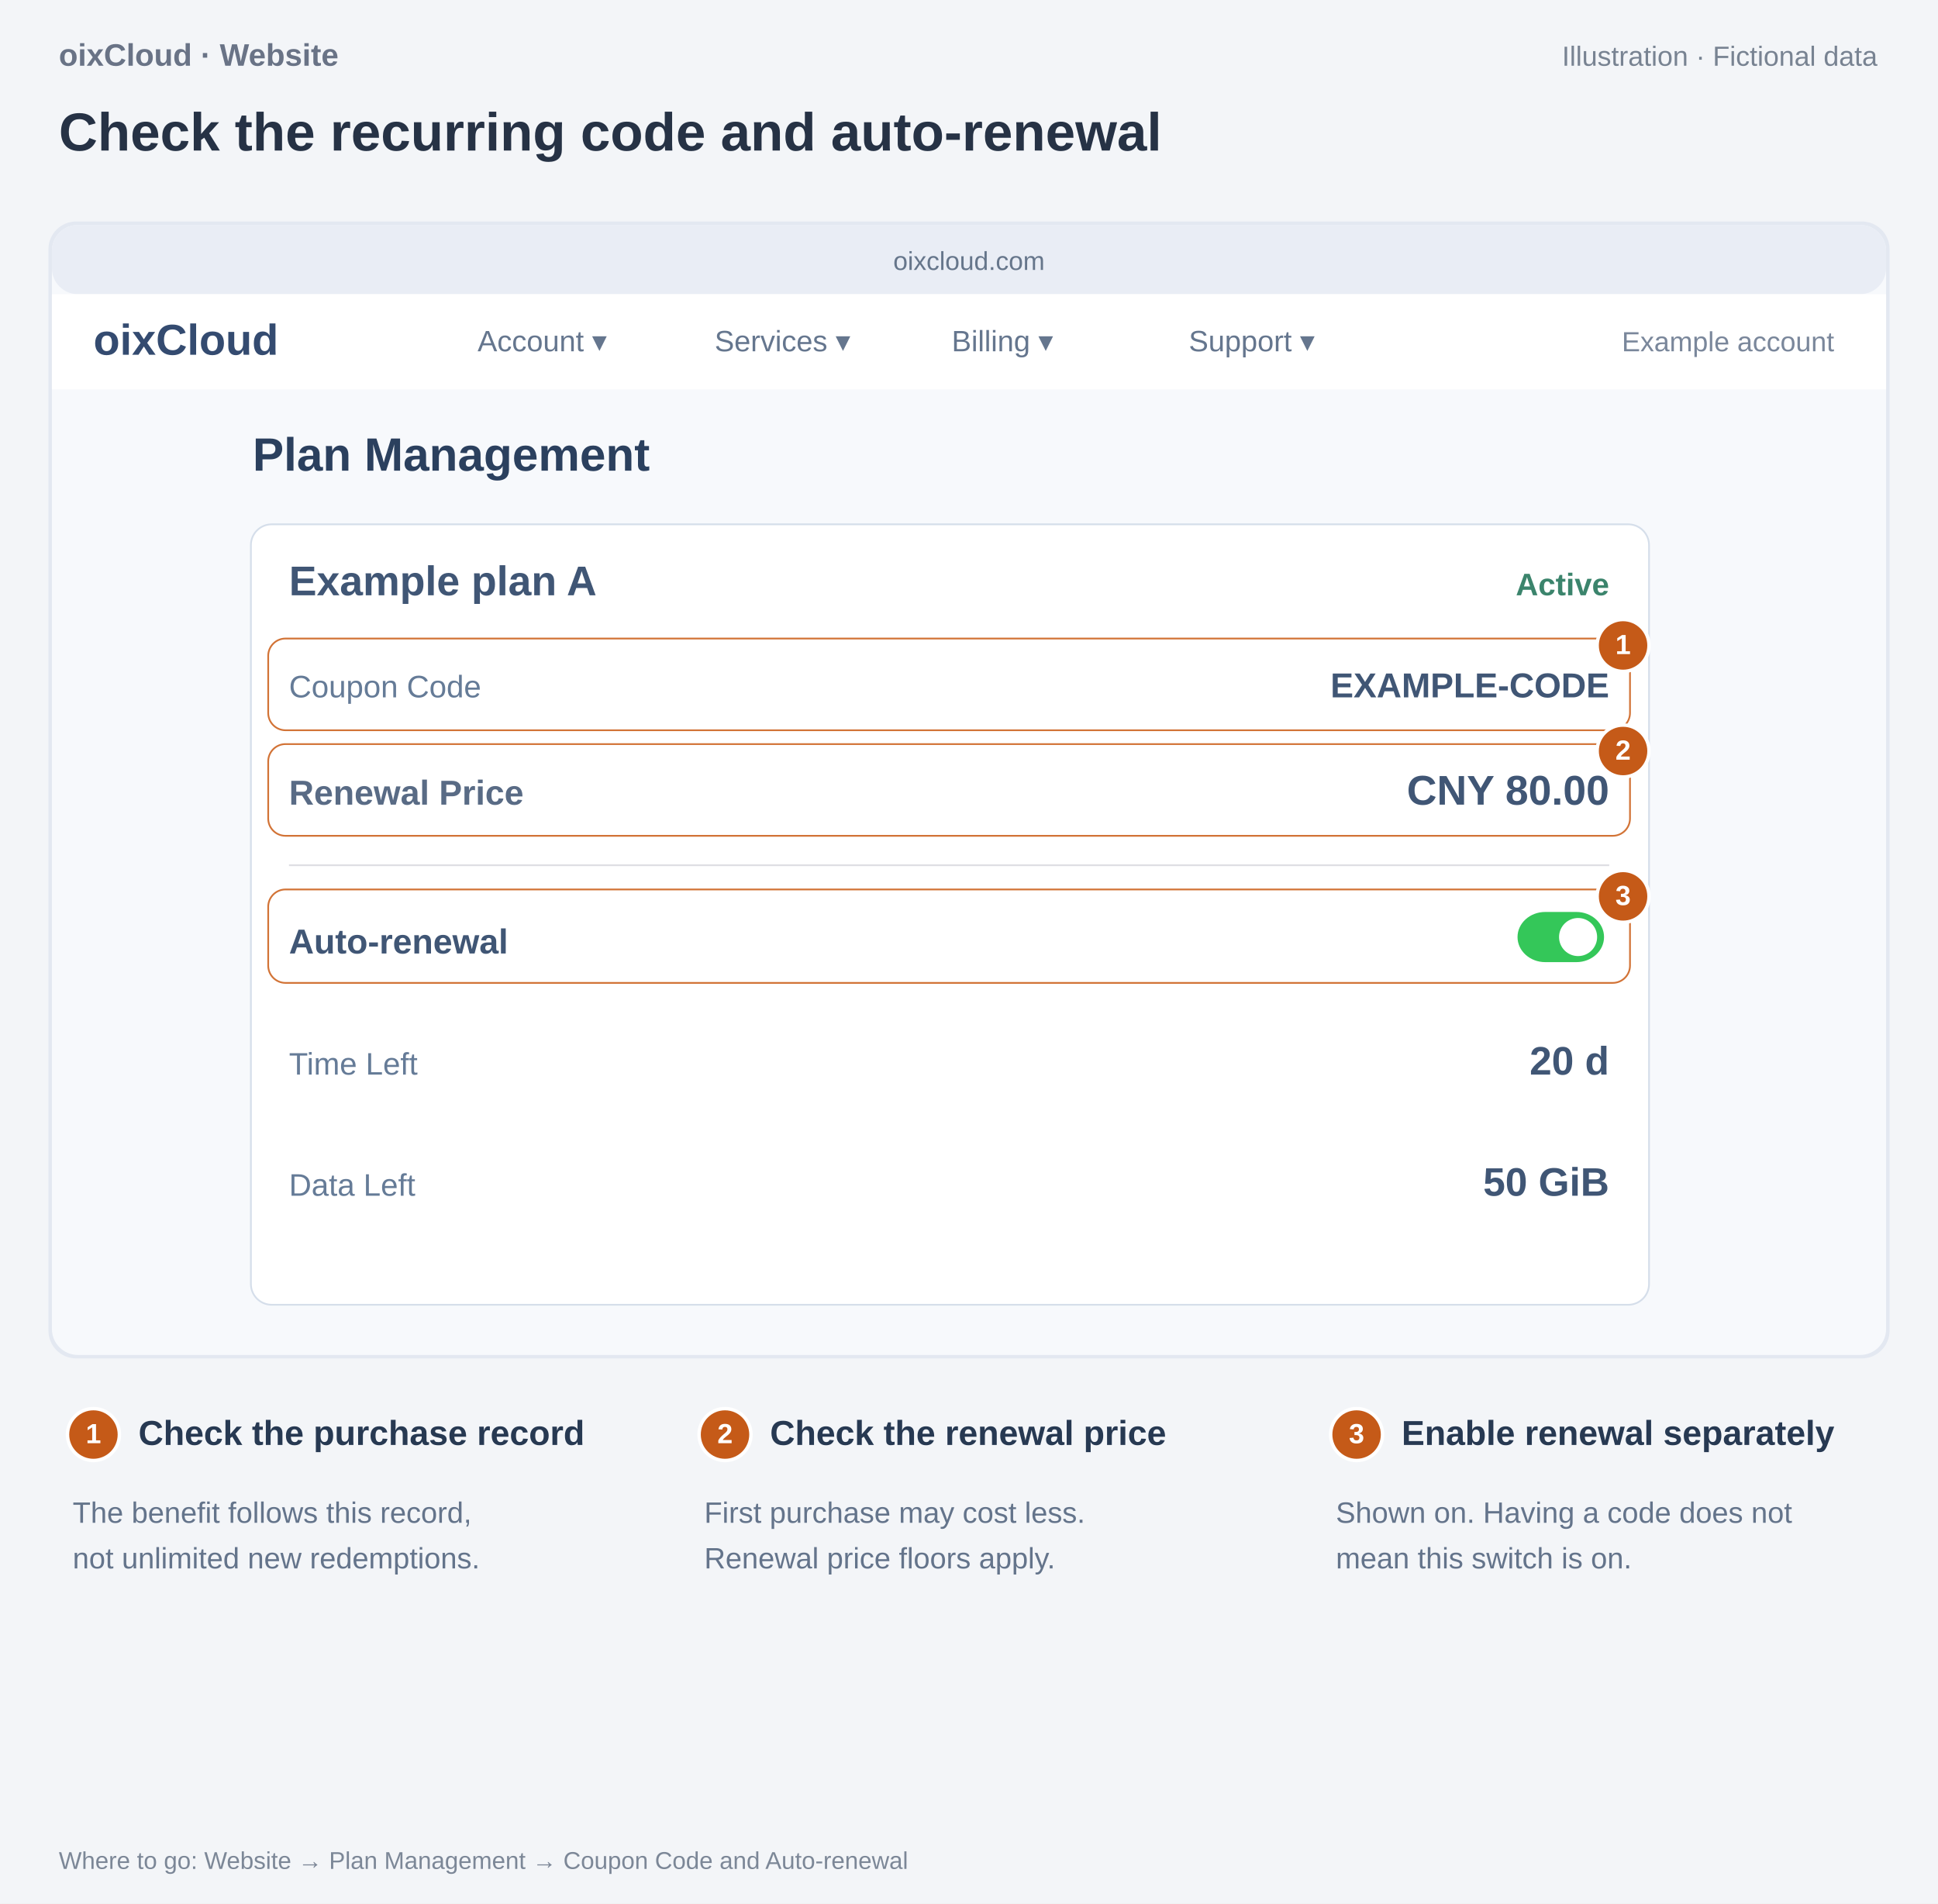
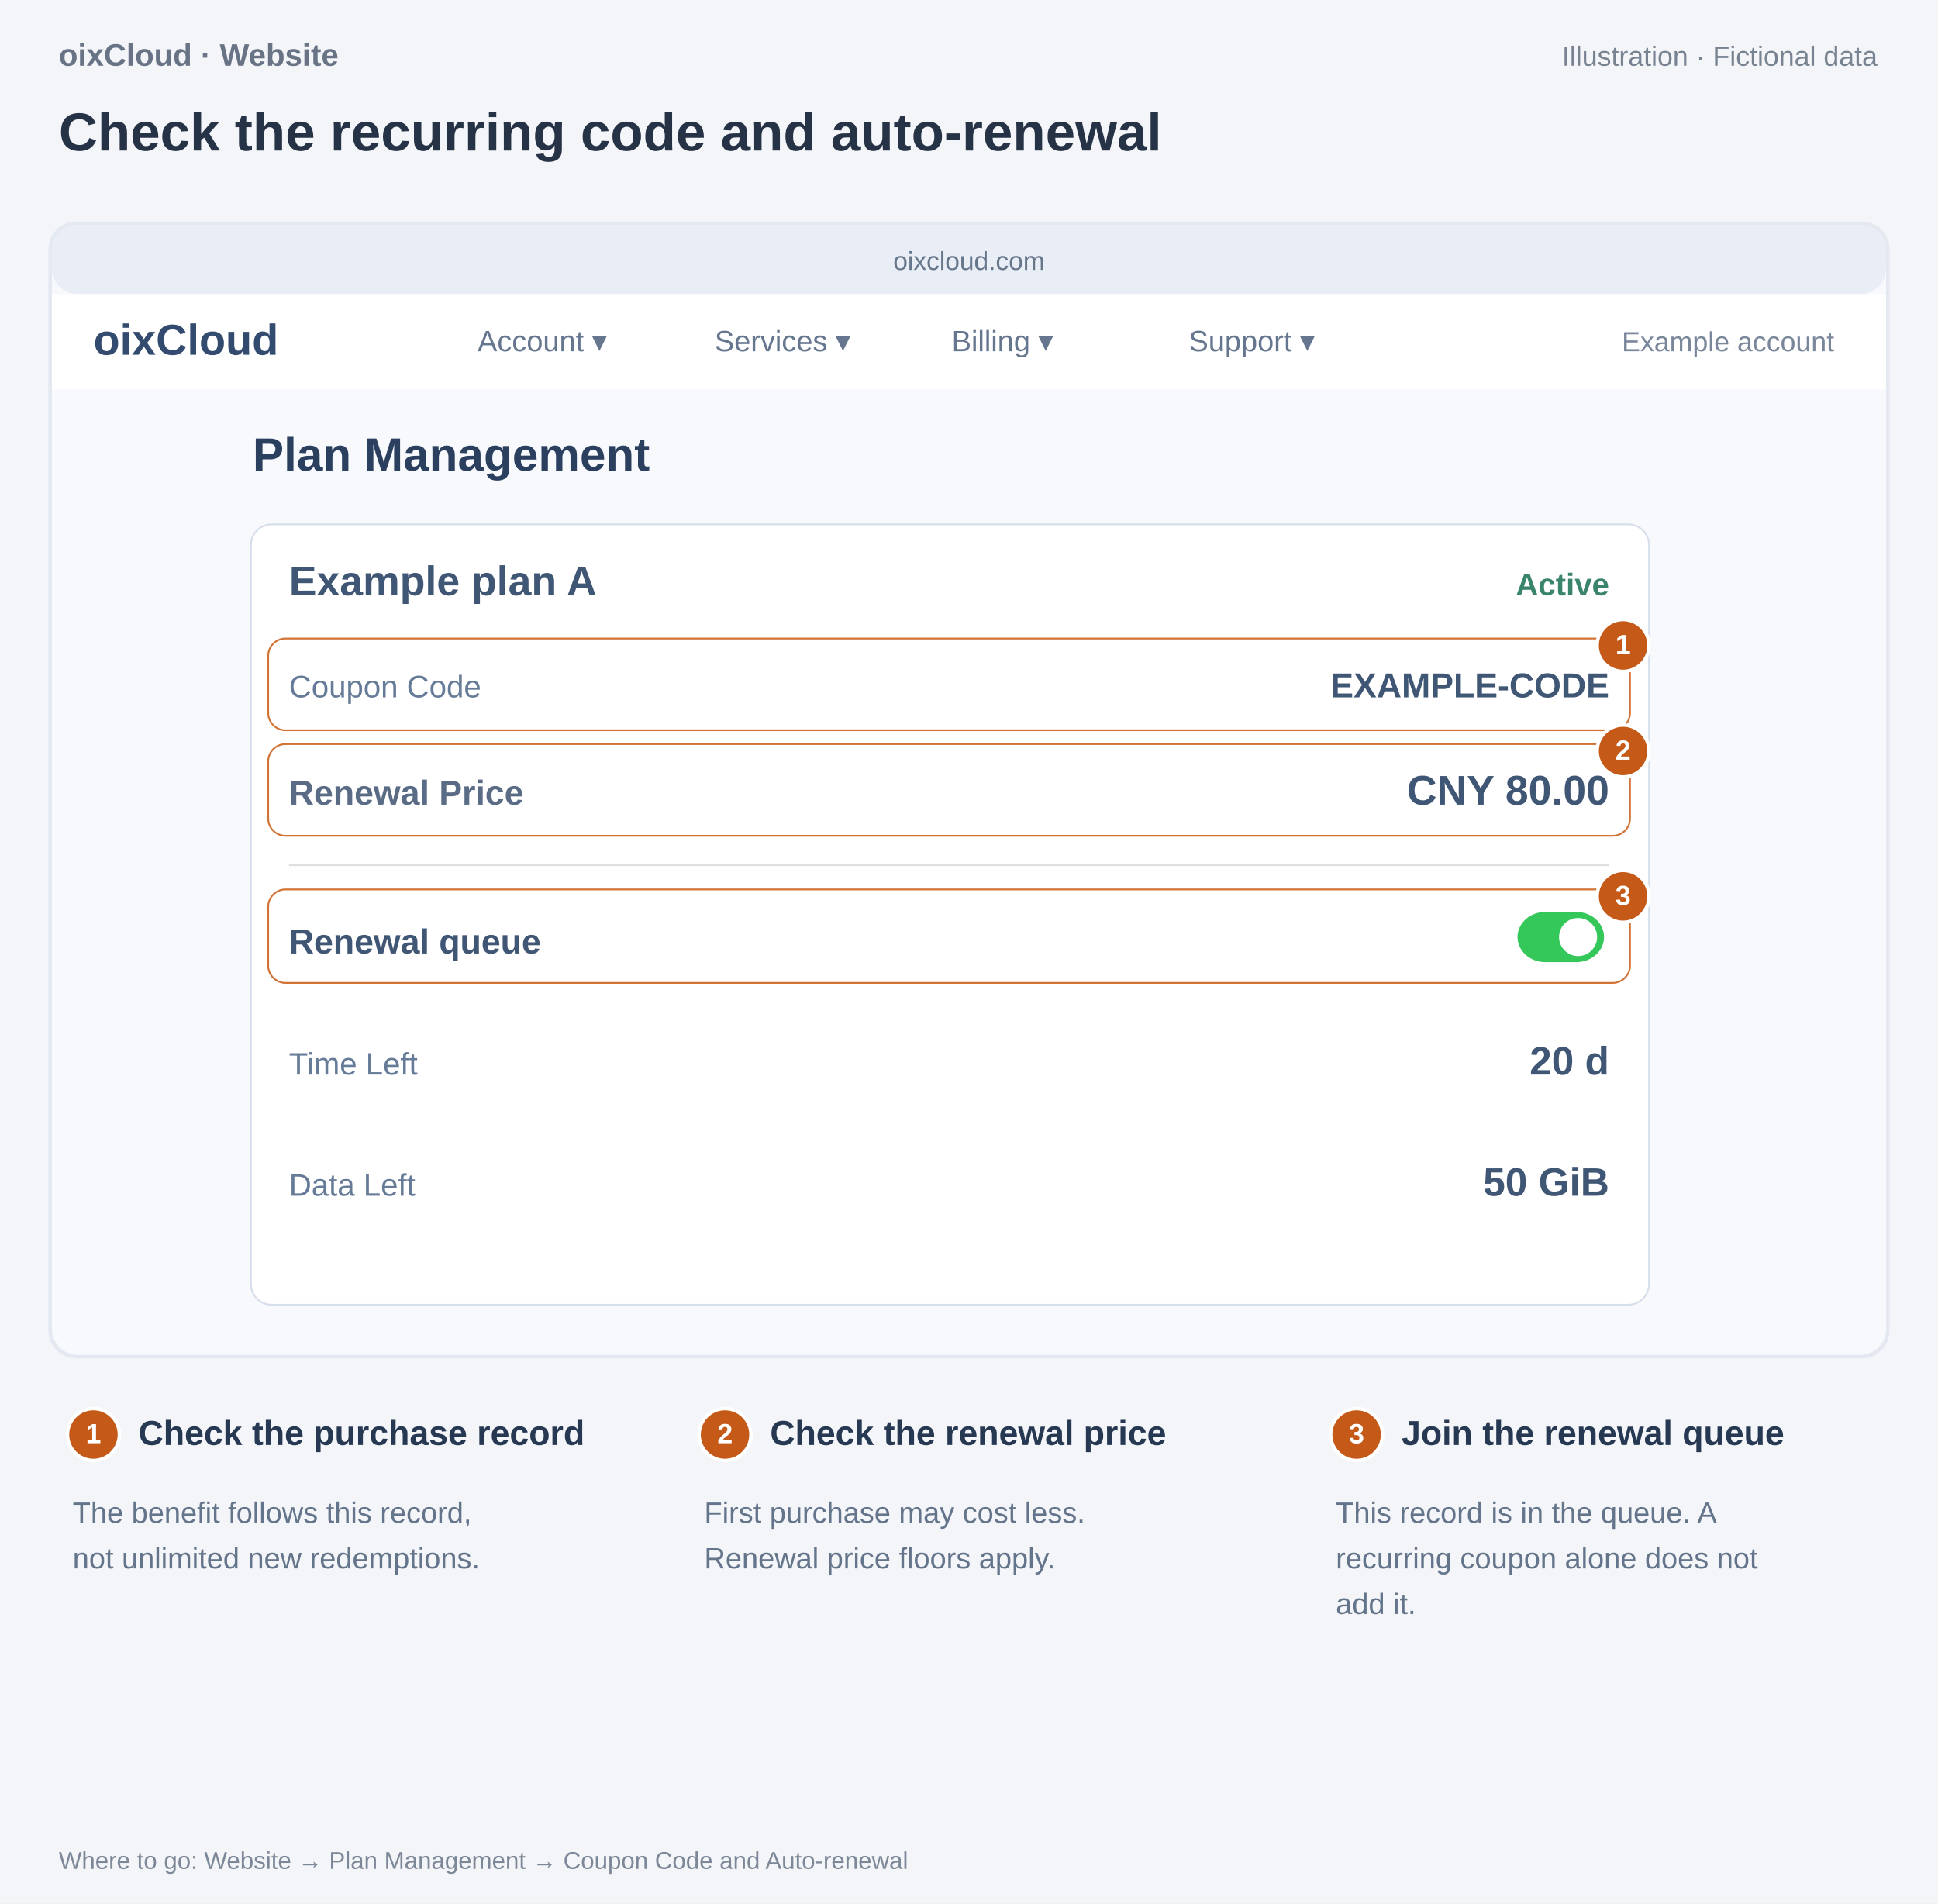
<svg xmlns="http://www.w3.org/2000/svg" width="1120" height="1100" viewBox="0 0 1120 1100" role="img" aria-labelledby="title desc">
  <g font-family="-apple-system,BlinkMacSystemFont,'PingFang SC','Segoe UI',Arial,sans-serif">
    <rect x="0" y="0" width="1120" height="1100" rx="0" fill="#f3f5f8" stroke="none" />
    <text x="34" y="38" font-size="18" fill="#697386" font-weight="600" text-anchor="start">oixCloud · Website</text>
    <text x="1085" y="38" font-size="16" fill="#788392" font-weight="500" text-anchor="end">Illustration · Fictional data</text>
    <text x="34" y="87" font-size="31" fill="#263245" font-weight="700" text-anchor="start">Check the recurring code and auto-renewal</text>
    <rect x="28" y="128" width="1064" height="657" rx="16" fill="#e3e8f1" stroke="none" />
    <rect x="30" y="130" width="1060" height="653" rx="15" fill="#f7f9fc" stroke="none" />
    <rect x="30" y="130" width="1060" height="40" rx="15" fill="#e9edf5" stroke="none" />
    <text x="560" y="156" font-size="15" fill="#66768b" font-weight="500" text-anchor="middle">oixcloud.com</text>
    <rect x="30" y="170" width="1060" height="55" rx="0" fill="#fff" stroke="none" />
    <text x="54" y="205" font-size="25" fill="#344b70" font-weight="700" text-anchor="start">oixCloud</text>
    <text x="276" y="203" font-size="17" fill="#65768e" font-weight="400" text-anchor="start">Account ▾</text>
    <text x="413" y="203" font-size="17" fill="#65768e" font-weight="400" text-anchor="start">Services ▾</text>
    <text x="550" y="203" font-size="17" fill="#65768e" font-weight="400" text-anchor="start">Billing ▾</text>
    <text x="687" y="203" font-size="17" fill="#65768e" font-weight="400" text-anchor="start">Support ▾</text>
    <text x="1060" y="203" font-size="16" fill="#7a879b" font-weight="500" text-anchor="end">Example account</text>
    <text x="146" y="272" font-size="27" fill="#2b405e" font-weight="650" text-anchor="start">Plan Management</text>
    <g transform="translate(-100 0)">
      <rect x="245" y="303" width="808" height="451" rx="12" fill="#fff" stroke="#d5deea" />
      <text x="267" y="344" font-size="24" fill="#405675" font-weight="600" text-anchor="start">Example plan A</text>
      <text x="1030" y="344" font-size="18" fill="#3b846c" font-weight="600" text-anchor="end">Active</text>
      <text x="267" y="403" font-size="18" fill="#657b97" font-weight="400" text-anchor="start">Coupon Code</text>
      <text x="1030" y="403" font-size="20" fill="#405675" font-weight="600" text-anchor="end">EXAMPLE-CODE</text>
      <rect x="255" y="369" width="787" height="53" rx="10" fill="none" stroke="#d27336" />
      <circle cx="1038" cy="373" r="15" fill="#c55a18" stroke="#fff" stroke-width="2" />
      <text x="1038" y="378" font-size="16" fill="#fff" font-weight="700" text-anchor="middle">1</text>
      <text x="267" y="465" font-size="20" fill="#596b85" font-weight="600" text-anchor="start">Renewal Price</text>
      <text x="1030" y="465" font-size="24" fill="#405675" font-weight="600" text-anchor="end">CNY 80.00</text>
      <rect x="255" y="430" width="787" height="53" rx="10" fill="none" stroke="#d27336" />
      <circle cx="1038" cy="434" r="15" fill="#c55a18" stroke="#fff" stroke-width="2" />
      <text x="1038" y="439" font-size="16" fill="#fff" font-weight="700" text-anchor="middle">2</text>
      <path d="M267 500H1030" stroke="#dedee3" stroke-width="1" />
-       <text x="267" y="551" font-size="20" fill="#405675" font-weight="600" text-anchor="start">Auto-renewal</text>
+       <text x="267" y="551" font-size="20" fill="#405675" font-weight="600" text-anchor="start">Renewal queue</text>
      <rect x="977" y="527" width="50" height="29" rx="16" fill="#34c759" stroke="none" />
      <circle cx="1012" cy="541.5" r="11" fill="#fff" stroke="none" stroke-width="1" />
      <rect x="255" y="514" width="787" height="54" rx="10" fill="none" stroke="#d27336" />
      <circle cx="1038" cy="518" r="15" fill="#c55a18" stroke="#fff" stroke-width="2" />
      <text x="1038" y="523" font-size="16" fill="#fff" font-weight="700" text-anchor="middle">3</text>
      <text x="267" y="621" font-size="18" fill="#657b97" font-weight="400" text-anchor="start">Time Left</text>
      <text x="1030" y="621" font-size="23" fill="#405675" font-weight="600" text-anchor="end">20 d</text>
      <text x="267" y="691" font-size="18" fill="#657b97" font-weight="400" text-anchor="start">Data Left</text>
      <text x="1030" y="691" font-size="23" fill="#405675" font-weight="600" text-anchor="end">50 GiB</text>
    </g>
    <circle cx="54" cy="829" r="15" fill="#c55a18" stroke="#fff" stroke-width="2" />
    <text x="54" y="834" font-size="16" fill="#fff" font-weight="700" text-anchor="middle">1</text>
    <text x="80" y="835" font-size="20" fill="#273952" font-weight="600" text-anchor="start">Check the purchase record</text>
    <text x="42" y="880" font-size="17" fill="#64748b" font-weight="400" text-anchor="start">The benefit follows this record,</text>
    <text x="42" y="906.35" font-size="17" fill="#64748b" font-weight="400" text-anchor="start">not unlimited new redemptions.</text>
    <circle cx="419" cy="829" r="15" fill="#c55a18" stroke="#fff" stroke-width="2" />
    <text x="419" y="834" font-size="16" fill="#fff" font-weight="700" text-anchor="middle">2</text>
    <text x="445" y="835" font-size="20" fill="#273952" font-weight="600" text-anchor="start">Check the renewal price</text>
    <text x="407" y="880" font-size="17" fill="#64748b" font-weight="400" text-anchor="start">First purchase may cost less.</text>
    <text x="407" y="906.35" font-size="17" fill="#64748b" font-weight="400" text-anchor="start">Renewal price floors apply.</text>
    <circle cx="784" cy="829" r="15" fill="#c55a18" stroke="#fff" stroke-width="2" />
    <text x="784" y="834" font-size="16" fill="#fff" font-weight="700" text-anchor="middle">3</text>
-     <text x="810" y="835" font-size="20" fill="#273952" font-weight="600" text-anchor="start">Enable renewal separately</text>
-     <text x="772" y="880" font-size="17" fill="#64748b" font-weight="400" text-anchor="start">Shown on. Having a code does not</text>
-     <text x="772" y="906.35" font-size="17" fill="#64748b" font-weight="400" text-anchor="start">mean this switch is on.</text>
+     <text x="810" y="835" font-size="20" fill="#273952" font-weight="600" text-anchor="start">Join the renewal queue</text>
+     <text x="772" y="880" font-size="17" fill="#64748b" font-weight="400" text-anchor="start">This record is in the queue. A</text>
+     <text x="772" y="906.35" font-size="17" fill="#64748b" font-weight="400" text-anchor="start">recurring coupon alone does not</text>
+     <text x="772" y="932.7" font-size="17" fill="#64748b" font-weight="400" text-anchor="start">add it.</text>
    <text x="34" y="1080" font-size="14" fill="#7c8797" font-weight="400" text-anchor="start">Where to go: Website → Plan Management → Coupon Code and Auto-renewal</text>
  </g>
</svg>
